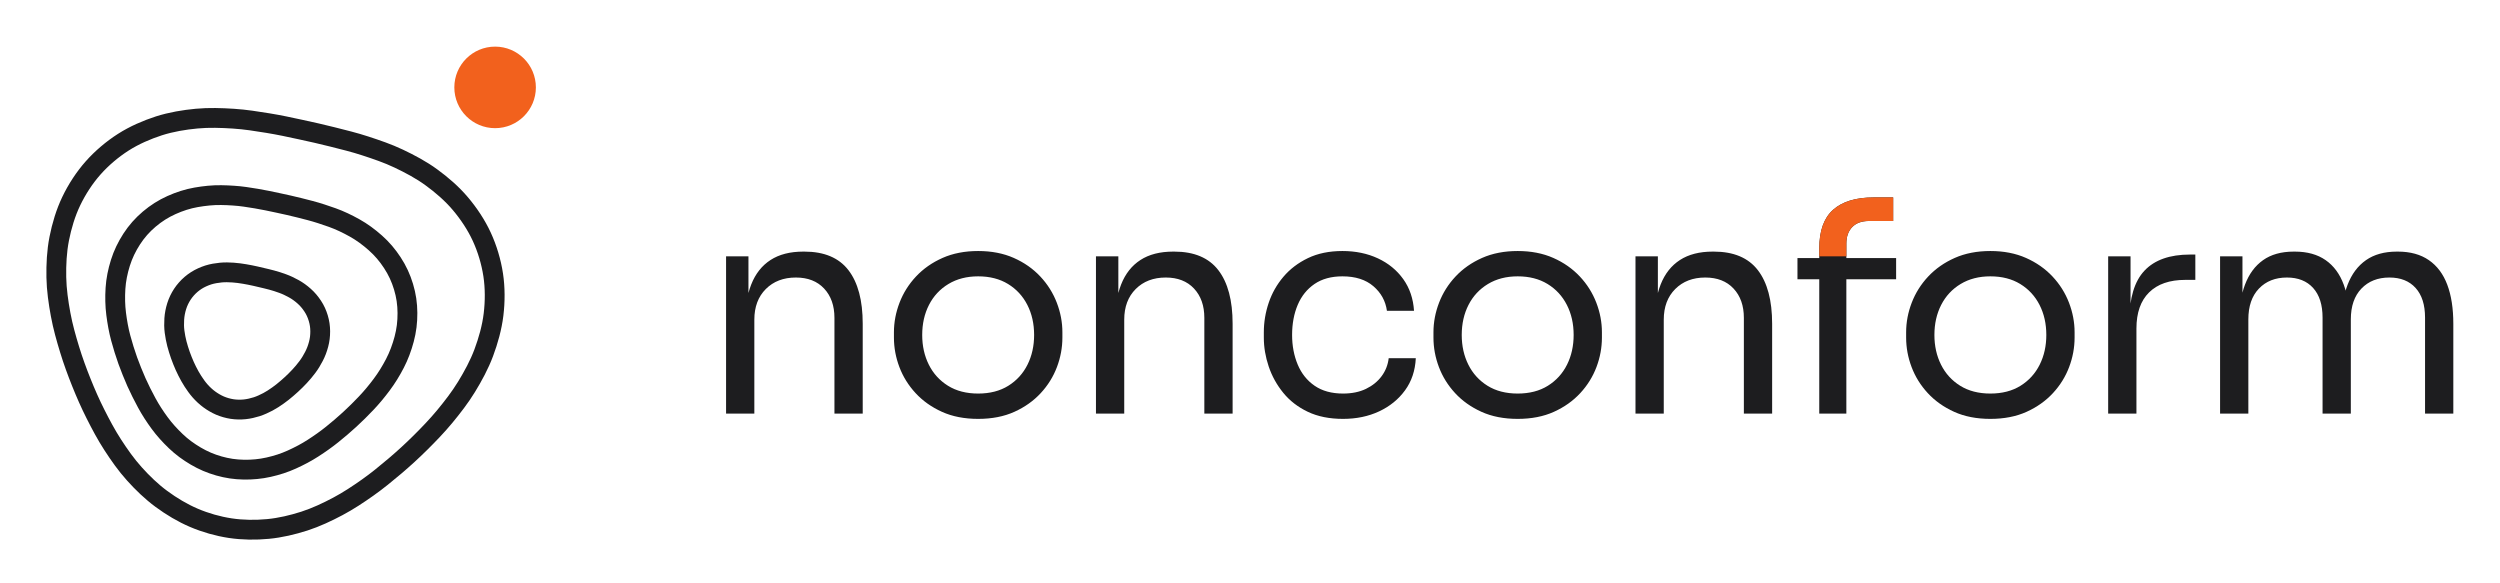
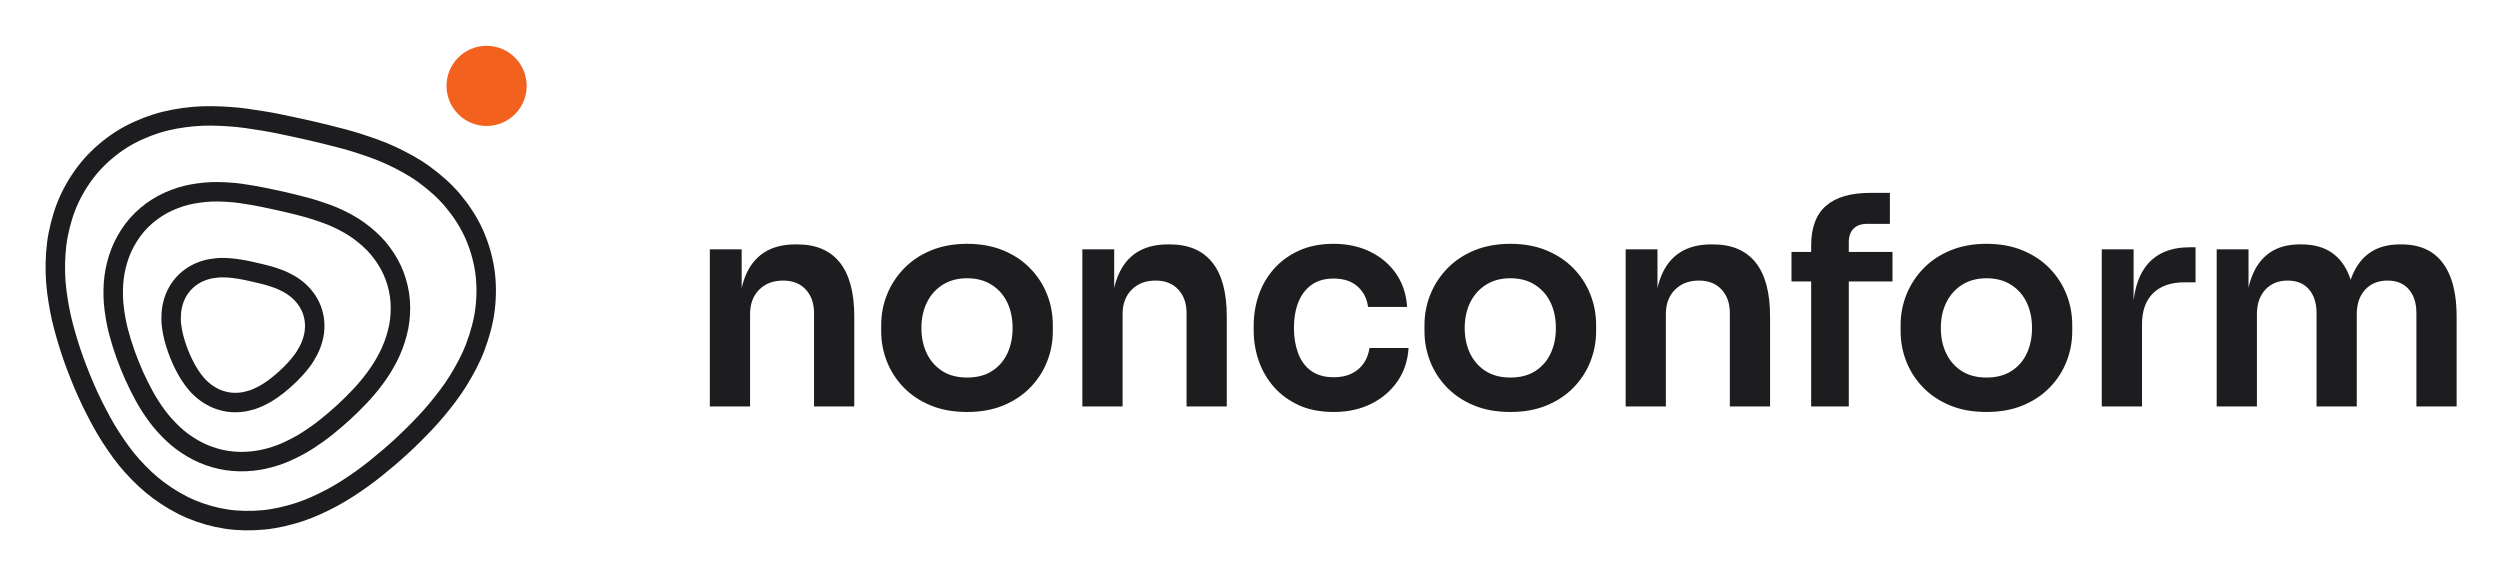
- <svg xmlns="http://www.w3.org/2000/svg" viewBox="0 0 429.2 100" width="515" height="120" role="img" aria-label="nonconform">
+ <svg xmlns="http://www.w3.org/2000/svg" viewBox="0 0 436.7 100" width="524" height="120" role="img" aria-label="nonconform">
  <g stroke-linecap="round" stroke-linejoin="round">
    <path d="M84.73,54.00C84.46,56.23 83.83,58.46 83.06,60.53C82.29,62.60 81.21,64.58 80.09,66.41C78.97,68.24 77.66,69.92 76.34,71.52C75.02,73.11 73.61,74.57 72.19,75.98C70.77,77.39 69.32,78.72 67.81,80.00C66.30,81.28 64.78,82.53 63.14,83.69C61.50,84.85 59.80,85.98 57.99,86.94C56.18,87.90 54.25,88.81 52.25,89.46C50.25,90.10 48.12,90.61 46.00,90.81C43.88,91.01 41.65,90.99 39.53,90.67C37.41,90.35 35.27,89.74 33.30,88.90C31.33,88.06 29.43,86.92 27.72,85.66C26.01,84.40 24.45,82.89 23.06,81.34C21.66,79.79 20.46,78.07 19.35,76.36C18.24,74.65 17.30,72.87 16.40,71.09C15.50,69.31 14.71,67.51 13.97,65.66C13.23,63.81 12.54,61.94 11.95,60.00C11.36,58.06 10.79,56.07 10.41,54.00C10.03,51.93 9.71,49.76 9.67,47.59C9.63,45.42 9.74,43.14 10.17,40.96C10.60,38.78 11.27,36.53 12.24,34.51C13.21,32.49 14.50,30.50 15.99,28.82C17.48,27.14 19.29,25.61 21.17,24.41C23.05,23.21 25.19,22.28 27.29,21.60C29.39,20.93 31.63,20.56 33.76,20.36C35.89,20.16 38.03,20.24 40.07,20.37C42.11,20.50 44.08,20.82 46.00,21.13C47.92,21.44 49.75,21.84 51.60,22.24C53.45,22.64 55.25,23.04 57.10,23.51C58.95,23.98 60.82,24.43 62.71,25.05C64.60,25.67 66.57,26.33 68.46,27.23C70.35,28.13 72.31,29.16 74.07,30.45C75.83,31.73 77.58,33.24 79.02,34.94C80.46,36.64 81.77,38.60 82.71,40.64C83.65,42.68 84.33,44.95 84.67,47.18C85.01,49.41 85.00,51.77 84.73,54.00Z" fill="none" stroke="#1d1d1f" stroke-width="3.4" />
    <path d="M69.82,56.00C69.64,57.48 69.22,58.98 68.70,60.36C68.19,61.74 67.48,63.05 66.73,64.27C65.98,65.49 65.11,66.62 64.23,67.68C63.35,68.74 62.41,69.71 61.46,70.65C60.51,71.59 59.55,72.47 58.54,73.33C57.53,74.19 56.52,75.02 55.43,75.79C54.34,76.56 53.20,77.32 51.99,77.96C50.78,78.60 49.50,79.21 48.17,79.64C46.84,80.07 45.41,80.41 44.00,80.54C42.59,80.68 41.10,80.66 39.69,80.45C38.28,80.24 36.84,79.83 35.53,79.27C34.22,78.71 32.95,77.95 31.81,77.11C30.67,76.27 29.64,75.25 28.71,74.22C27.78,73.19 26.97,72.05 26.23,70.91C25.49,69.77 24.87,68.58 24.27,67.39C23.67,66.20 23.14,65.00 22.65,63.77C22.15,62.54 21.70,61.30 21.30,60.00C20.90,58.70 20.52,57.38 20.27,56.00C20.02,54.62 19.81,53.18 19.78,51.73C19.75,50.28 19.82,48.76 20.11,47.31C20.40,45.86 20.85,44.36 21.50,43.01C22.15,41.66 23.00,40.33 23.99,39.21C24.98,38.09 26.19,37.07 27.45,36.27C28.71,35.47 30.13,34.85 31.53,34.40C32.93,33.95 34.42,33.72 35.84,33.58C37.26,33.44 38.69,33.49 40.05,33.58C41.41,33.66 42.72,33.88 44.00,34.09C45.28,34.30 46.50,34.57 47.73,34.83C48.96,35.09 50.16,35.36 51.40,35.67C52.63,35.98 53.88,36.29 55.14,36.70C56.40,37.11 57.72,37.55 58.98,38.15C60.24,38.75 61.54,39.44 62.71,40.30C63.88,41.16 65.05,42.16 66.01,43.29C66.97,44.42 67.84,45.73 68.47,47.09C69.10,48.45 69.56,49.97 69.78,51.45C70.00,52.94 70.00,54.52 69.82,56.00Z" fill="none" stroke="#1d1d1f" stroke-width="3.4" />
    <path d="M54.91,58.00C54.82,58.74 54.61,59.49 54.35,60.18C54.09,60.87 53.73,61.53 53.36,62.14C52.99,62.75 52.55,63.31 52.11,63.84C51.67,64.37 51.20,64.86 50.73,65.33C50.26,65.80 49.77,66.24 49.27,66.67C48.77,67.10 48.26,67.52 47.71,67.90C47.16,68.29 46.61,68.66 46.00,68.98C45.39,69.30 44.75,69.60 44.08,69.82C43.41,70.03 42.71,70.20 42.00,70.27C41.29,70.34 40.55,70.33 39.84,70.22C39.14,70.11 38.43,69.91 37.77,69.63C37.12,69.35 36.48,68.97 35.91,68.55C35.34,68.13 34.81,67.63 34.35,67.11C33.89,66.59 33.49,66.02 33.12,65.45C32.75,64.88 32.43,64.29 32.13,63.70C31.83,63.11 31.57,62.51 31.32,61.89C31.07,61.27 30.85,60.65 30.65,60.00C30.45,59.35 30.27,58.69 30.14,58.00C30.01,57.31 29.90,56.59 29.89,55.86C29.88,55.13 29.92,54.38 30.06,53.65C30.20,52.92 30.43,52.17 30.75,51.50C31.07,50.83 31.50,50.17 32.00,49.61C32.49,49.05 33.09,48.54 33.72,48.14C34.35,47.74 35.06,47.43 35.76,47.20C36.46,46.98 37.21,46.86 37.92,46.79C38.63,46.72 39.34,46.75 40.02,46.79C40.70,46.83 41.36,46.94 42.00,47.04C42.64,47.14 43.25,47.28 43.87,47.41C44.49,47.54 45.08,47.68 45.70,47.84C46.32,48.00 46.94,48.14 47.57,48.35C48.20,48.56 48.86,48.78 49.49,49.08C50.12,49.38 50.77,49.72 51.36,50.15C51.95,50.58 52.53,51.08 53.01,51.65C53.49,52.22 53.93,52.87 54.24,53.55C54.55,54.23 54.78,54.99 54.89,55.73C55.00,56.47 55.00,57.26 54.91,58.00Z" fill="none" stroke="#1d1d1f" stroke-width="3.4" />
    <circle cx="85" cy="15" r="7" fill="#f2611d" />
  </g>
-   <defs>
-     <clipPath id="up-light">
-       <rect x="-200" y="-2000" width="2000" height="1466" />
-     </clipPath>
-   </defs>
-   <g transform="translate(120 71) scale(0.05056)">
-     <path fill="#1d1d1f" d="M92 0V-534H168V-305H156Q156 -384 177.5 -438.5Q199 -493 243.0 -521.5Q287 -550 354 -550H358Q459 -550 507.5 -487.0Q556 -424 556 -305V0H460V-325Q460 -387 425.0 -424.5Q390 -462 329 -462Q266 -462 227.0 -423.0Q188 -384 188 -319V0ZM948.0 18Q878.0 18 825.0 -6.0Q772.0 -30 735.5 -69.5Q699.0 -109 680.5 -158.0Q662.0 -207 662.0 -258V-276Q662.0 -327 681.0 -376.5Q700.0 -426 737.0 -465.5Q774.0 -505 827.0 -528.5Q880.0 -552 948.0 -552Q1016.0 -552 1069.0 -528.5Q1122.0 -505 1159.0 -465.5Q1196.0 -426 1215.0 -376.5Q1234.0 -327 1234.0 -276V-258Q1234.0 -207 1215.5 -158.0Q1197.0 -109 1160.5 -69.5Q1124.0 -30 1071.0 -6.0Q1018.0 18 948.0 18ZM948.0 -68Q1008.0 -68 1050.5 -94.5Q1093.0 -121 1115.5 -166.0Q1138.0 -211 1138.0 -267Q1138.0 -324 1115.0 -369.0Q1092.0 -414 1049.5 -440.0Q1007.0 -466 948.0 -466Q890.0 -466 847.0 -440.0Q804.0 -414 781.0 -369.0Q758.0 -324 758.0 -267Q758.0 -211 780.5 -166.0Q803.0 -121 845.5 -94.5Q888.0 -68 948.0 -68ZM1348.0 0V-534H1424.0V-305H1412.0Q1412.0 -384 1433.5 -438.5Q1455.0 -493 1499.0 -521.5Q1543.0 -550 1610.0 -550H1614.0Q1715.0 -550 1763.5 -487.0Q1812.0 -424 1812.0 -305V0H1716.0V-325Q1716.0 -387 1681.0 -424.5Q1646.0 -462 1585.0 -462Q1522.0 -462 1483.0 -423.0Q1444.0 -384 1444.0 -319V0ZM2187.0 18Q2118.0 18 2067.5 -6.0Q2017.0 -30 1984.0 -70.5Q1951.0 -111 1934.5 -160.0Q1918.0 -209 1918.0 -258V-276Q1918.0 -327 1934.5 -376.0Q1951.0 -425 1984.5 -464.5Q2018.0 -504 2068.0 -528.0Q2118.0 -552 2185.0 -552Q2252.0 -552 2305.5 -527.0Q2359.0 -502 2391.5 -456.5Q2424.0 -411 2428.0 -349H2336.0Q2329.0 -399 2290.0 -432.5Q2251.0 -466 2185.0 -466Q2128.0 -466 2090.0 -440.0Q2052.0 -414 2033.0 -369.0Q2014.0 -324 2014.0 -267Q2014.0 -212 2033.0 -166.5Q2052.0 -121 2090.5 -94.5Q2129.0 -68 2187.0 -68Q2232.0 -68 2265.0 -84.0Q2298.0 -100 2318.0 -127.0Q2338.0 -154 2342.0 -188H2434.0Q2431.0 -125 2397.5 -79.0Q2364.0 -33 2309.5 -7.5Q2255.0 18 2187.0 18ZM2780.0 18Q2710.0 18 2657.0 -6.0Q2604.0 -30 2567.5 -69.5Q2531.0 -109 2512.5 -158.0Q2494.0 -207 2494.0 -258V-276Q2494.0 -327 2513.0 -376.5Q2532.0 -426 2569.0 -465.5Q2606.0 -505 2659.0 -528.5Q2712.0 -552 2780.0 -552Q2848.0 -552 2901.0 -528.5Q2954.0 -505 2991.0 -465.5Q3028.0 -426 3047.0 -376.5Q3066.0 -327 3066.0 -276V-258Q3066.0 -207 3047.5 -158.0Q3029.0 -109 2992.5 -69.5Q2956.0 -30 2903.0 -6.0Q2850.0 18 2780.0 18ZM2780.0 -68Q2840.0 -68 2882.5 -94.5Q2925.0 -121 2947.5 -166.0Q2970.0 -211 2970.0 -267Q2970.0 -324 2947.0 -369.0Q2924.0 -414 2881.5 -440.0Q2839.0 -466 2780.0 -466Q2722.0 -466 2679.0 -440.0Q2636.0 -414 2613.0 -369.0Q2590.0 -324 2590.0 -267Q2590.0 -211 2612.5 -166.0Q2635.0 -121 2677.5 -94.5Q2720.0 -68 2780.0 -68ZM3180.0 0V-534H3256.0V-305H3244.0Q3244.0 -384 3265.5 -438.5Q3287.0 -493 3331.0 -521.5Q3375.0 -550 3442.0 -550H3446.0Q3547.0 -550 3595.5 -487.0Q3644.0 -424 3644.0 -305V0H3548.0V-325Q3548.0 -387 3513.0 -424.5Q3478.0 -462 3417.0 -462Q3354.0 -462 3315.0 -423.0Q3276.0 -384 3276.0 -319V0Z" />
-     <g transform="translate(3698.0 0)">
-       <path fill="#1d1d1f" d="M106 0V-561Q106 -650 153.0 -692.0Q200 -734 291 -734H357V-654H275Q238 -654 218.0 -633.5Q198 -613 198 -577V0ZM32 -456V-528H367V-456Z" />
-       <path fill="#f2611d" clip-path="url(#up-light)" d="M106 0V-561Q106 -650 153.0 -692.0Q200 -734 291 -734H357V-654H275Q238 -654 218.0 -633.5Q198 -613 198 -577V0ZM32 -456V-528H367V-456Z" />
-     </g>
-     <path transform="translate(4047.0 0)" fill="#1d1d1f" d="M338 18Q268 18 215.0 -6.0Q162 -30 125.5 -69.5Q89 -109 70.5 -158.0Q52 -207 52 -258V-276Q52 -327 71.0 -376.5Q90 -426 127.0 -465.5Q164 -505 217.0 -528.5Q270 -552 338 -552Q406 -552 459.0 -528.5Q512 -505 549.0 -465.5Q586 -426 605.0 -376.5Q624 -327 624 -276V-258Q624 -207 605.5 -158.0Q587 -109 550.5 -69.5Q514 -30 461.0 -6.0Q408 18 338 18ZM338 -68Q398 -68 440.5 -94.5Q483 -121 505.5 -166.0Q528 -211 528 -267Q528 -324 505.0 -369.0Q482 -414 439.5 -440.0Q397 -466 338 -466Q280 -466 237.0 -440.0Q194 -414 171.0 -369.0Q148 -324 148 -267Q148 -211 170.5 -166.0Q193 -121 235.5 -94.5Q278 -68 338 -68ZM738.0 0V-534H814.0V-314H810.0Q810.0 -431 861.5 -485.5Q913.0 -540 1016.0 -540H1034.0V-454H1000.0Q920.0 -454 877.0 -411.5Q834.0 -369 834.0 -289V0ZM1118.0 0V-534H1194.0V-305H1182.0Q1182.0 -383 1202.5 -437.5Q1223.0 -492 1264.0 -521.0Q1305.0 -550 1368.0 -550H1372.0Q1435.0 -550 1476.5 -521.0Q1518.0 -492 1538.0 -437.5Q1558.0 -383 1558.0 -305H1530.0Q1530.0 -383 1551.0 -437.5Q1572.0 -492 1613.5 -521.0Q1655.0 -550 1718.0 -550H1722.0Q1785.0 -550 1827.0 -521.0Q1869.0 -492 1889.5 -437.5Q1910.0 -383 1910.0 -305V0H1814.0V-326Q1814.0 -391 1782.0 -426.5Q1750.0 -462 1693.0 -462Q1634.0 -462 1598.0 -424.5Q1562.0 -387 1562.0 -320V0H1466.0V-326Q1466.0 -391 1434.0 -426.5Q1402.0 -462 1345.0 -462Q1286.0 -462 1250.0 -424.5Q1214.0 -387 1214.0 -320V0Z" />
-   </g>
+   <path transform="translate(120 71) scale(0.05056)" fill="#1d1d1f" d="M79 0V-543H189V-310H179Q179 -393 201.0 -448.5Q223 -504 266.5 -532.0Q310 -560 375 -560H381Q478 -560 528.0 -497.5Q578 -435 578 -311V0H439V-323Q439 -373 410.5 -404.0Q382 -435 332 -435Q281 -435 249.5 -403.5Q218 -372 218 -319V0ZM968.0 19Q896.0 19 841.0 -4.0Q786.0 -27 748.0 -66.5Q710.0 -106 690.5 -156.0Q671.0 -206 671.0 -260V-281Q671.0 -337 691.5 -387.5Q712.0 -438 750.5 -477.5Q789.0 -517 844.0 -539.5Q899.0 -562 968.0 -562Q1037.0 -562 1092.0 -539.5Q1147.0 -517 1185.5 -477.5Q1224.0 -438 1244.0 -387.5Q1264.0 -337 1264.0 -281V-260Q1264.0 -206 1244.5 -156.0Q1225.0 -106 1187.0 -66.5Q1149.0 -27 1094.0 -4.0Q1039.0 19 968.0 19ZM968.0 -100Q1019.0 -100 1054.0 -122.5Q1089.0 -145 1107.0 -183.5Q1125.0 -222 1125.0 -271Q1125.0 -321 1106.5 -359.5Q1088.0 -398 1052.5 -420.5Q1017.0 -443 968.0 -443Q919.0 -443 883.5 -420.5Q848.0 -398 829.0 -359.5Q810.0 -321 810.0 -271Q810.0 -222 828.5 -183.5Q847.0 -145 882.0 -122.5Q917.0 -100 968.0 -100ZM1366.0 0V-543H1476.0V-310H1466.0Q1466.0 -393 1488.0 -448.5Q1510.0 -504 1553.5 -532.0Q1597.0 -560 1662.0 -560H1668.0Q1765.0 -560 1815.0 -497.5Q1865.0 -435 1865.0 -311V0H1726.0V-323Q1726.0 -373 1697.5 -404.0Q1669.0 -435 1619.0 -435Q1568.0 -435 1536.5 -403.5Q1505.0 -372 1505.0 -319V0ZM2235.0 19Q2164.0 19 2112.5 -5.0Q2061.0 -29 2026.5 -69.0Q1992.0 -109 1975.0 -159.0Q1958.0 -209 1958.0 -261V-280Q1958.0 -335 1975.5 -385.5Q1993.0 -436 2028.0 -475.5Q2063.0 -515 2114.5 -538.5Q2166.0 -562 2234.0 -562Q2305.0 -562 2361.0 -534.5Q2417.0 -507 2450.5 -458.0Q2484.0 -409 2488.0 -344H2353.0Q2348.0 -386 2317.5 -414.0Q2287.0 -442 2234.0 -442Q2188.0 -442 2157.5 -420.0Q2127.0 -398 2112.0 -359.5Q2097.0 -321 2097.0 -271Q2097.0 -223 2111.5 -184.0Q2126.0 -145 2156.5 -123.0Q2187.0 -101 2235.0 -101Q2271.0 -101 2297.0 -114.0Q2323.0 -127 2338.5 -150.0Q2354.0 -173 2358.0 -202H2493.0Q2489.0 -136 2454.5 -86.5Q2420.0 -37 2363.5 -9.0Q2307.0 19 2235.0 19ZM2845.0 19Q2773.0 19 2718.0 -4.0Q2663.0 -27 2625.0 -66.5Q2587.0 -106 2567.5 -156.0Q2548.0 -206 2548.0 -260V-281Q2548.0 -337 2568.5 -387.5Q2589.0 -438 2627.5 -477.5Q2666.0 -517 2721.0 -539.5Q2776.0 -562 2845.0 -562Q2914.0 -562 2969.0 -539.5Q3024.0 -517 3062.5 -477.5Q3101.0 -438 3121.0 -387.5Q3141.0 -337 3141.0 -281V-260Q3141.0 -206 3121.5 -156.0Q3102.0 -106 3064.0 -66.5Q3026.0 -27 2971.0 -4.0Q2916.0 19 2845.0 19ZM2845.0 -100Q2896.0 -100 2931.0 -122.5Q2966.0 -145 2984.0 -183.5Q3002.0 -222 3002.0 -271Q3002.0 -321 2983.5 -359.5Q2965.0 -398 2929.5 -420.5Q2894.0 -443 2845.0 -443Q2796.0 -443 2760.5 -420.5Q2725.0 -398 2706.0 -359.5Q2687.0 -321 2687.0 -271Q2687.0 -222 2705.5 -183.5Q2724.0 -145 2759.0 -122.5Q2794.0 -100 2845.0 -100ZM3243.0 0V-543H3353.0V-310H3343.0Q3343.0 -393 3365.0 -448.5Q3387.0 -504 3430.5 -532.0Q3474.0 -560 3539.0 -560H3545.0Q3642.0 -560 3692.0 -497.5Q3742.0 -435 3742.0 -311V0H3603.0V-323Q3603.0 -373 3574.5 -404.0Q3546.0 -435 3496.0 -435Q3445.0 -435 3413.5 -403.5Q3382.0 -372 3382.0 -319V0ZM3884.0 0V-556Q3884.0 -649 3935.5 -693.5Q3987.0 -738 4088.0 -738H4156.0V-631H4078.0Q4047.0 -631 4030.5 -614.5Q4014.0 -598 4014.0 -568V0ZM3816.0 -432V-534H4165.0V-432ZM4490.0 19Q4418.0 19 4363.0 -4.0Q4308.0 -27 4270.0 -66.5Q4232.0 -106 4212.5 -156.0Q4193.0 -206 4193.0 -260V-281Q4193.0 -337 4213.5 -387.5Q4234.0 -438 4272.5 -477.5Q4311.0 -517 4366.0 -539.5Q4421.0 -562 4490.0 -562Q4559.0 -562 4614.0 -539.5Q4669.0 -517 4707.5 -477.5Q4746.0 -438 4766.0 -387.5Q4786.0 -337 4786.0 -281V-260Q4786.0 -206 4766.5 -156.0Q4747.0 -106 4709.0 -66.5Q4671.0 -27 4616.0 -4.0Q4561.0 19 4490.0 19ZM4490.0 -100Q4541.0 -100 4576.0 -122.5Q4611.0 -145 4629.0 -183.5Q4647.0 -222 4647.0 -271Q4647.0 -321 4628.5 -359.5Q4610.0 -398 4574.5 -420.5Q4539.0 -443 4490.0 -443Q4441.0 -443 4405.5 -420.5Q4370.0 -398 4351.0 -359.5Q4332.0 -321 4332.0 -271Q4332.0 -222 4350.5 -183.5Q4369.0 -145 4404.0 -122.5Q4439.0 -100 4490.0 -100ZM4888.0 0V-543H4998.0V-313H4995.0Q4995.0 -430 5045.0 -490.0Q5095.0 -550 5192.0 -550H5212.0V-429H5174.0Q5104.0 -429 5065.5 -391.5Q5027.0 -354 5027.0 -283V0ZM5285.0 0V-543H5395.0V-310H5385.0Q5385.0 -392 5406.0 -447.5Q5427.0 -503 5468.5 -531.5Q5510.0 -560 5572.0 -560H5578.0Q5641.0 -560 5682.5 -531.5Q5724.0 -503 5744.5 -447.5Q5765.0 -392 5765.0 -310H5730.0Q5730.0 -392 5751.5 -447.5Q5773.0 -503 5814.5 -531.5Q5856.0 -560 5918.0 -560H5924.0Q5987.0 -560 6029.0 -531.5Q6071.0 -503 6092.5 -447.5Q6114.0 -392 6114.0 -310V0H5975.0V-323Q5975.0 -374 5949.0 -404.5Q5923.0 -435 5875.0 -435Q5827.0 -435 5798.0 -403.5Q5769.0 -372 5769.0 -319V0H5630.0V-323Q5630.0 -374 5604.0 -404.5Q5578.0 -435 5530.0 -435Q5482.0 -435 5453.0 -403.5Q5424.0 -372 5424.0 -319V0Z" />
</svg>
